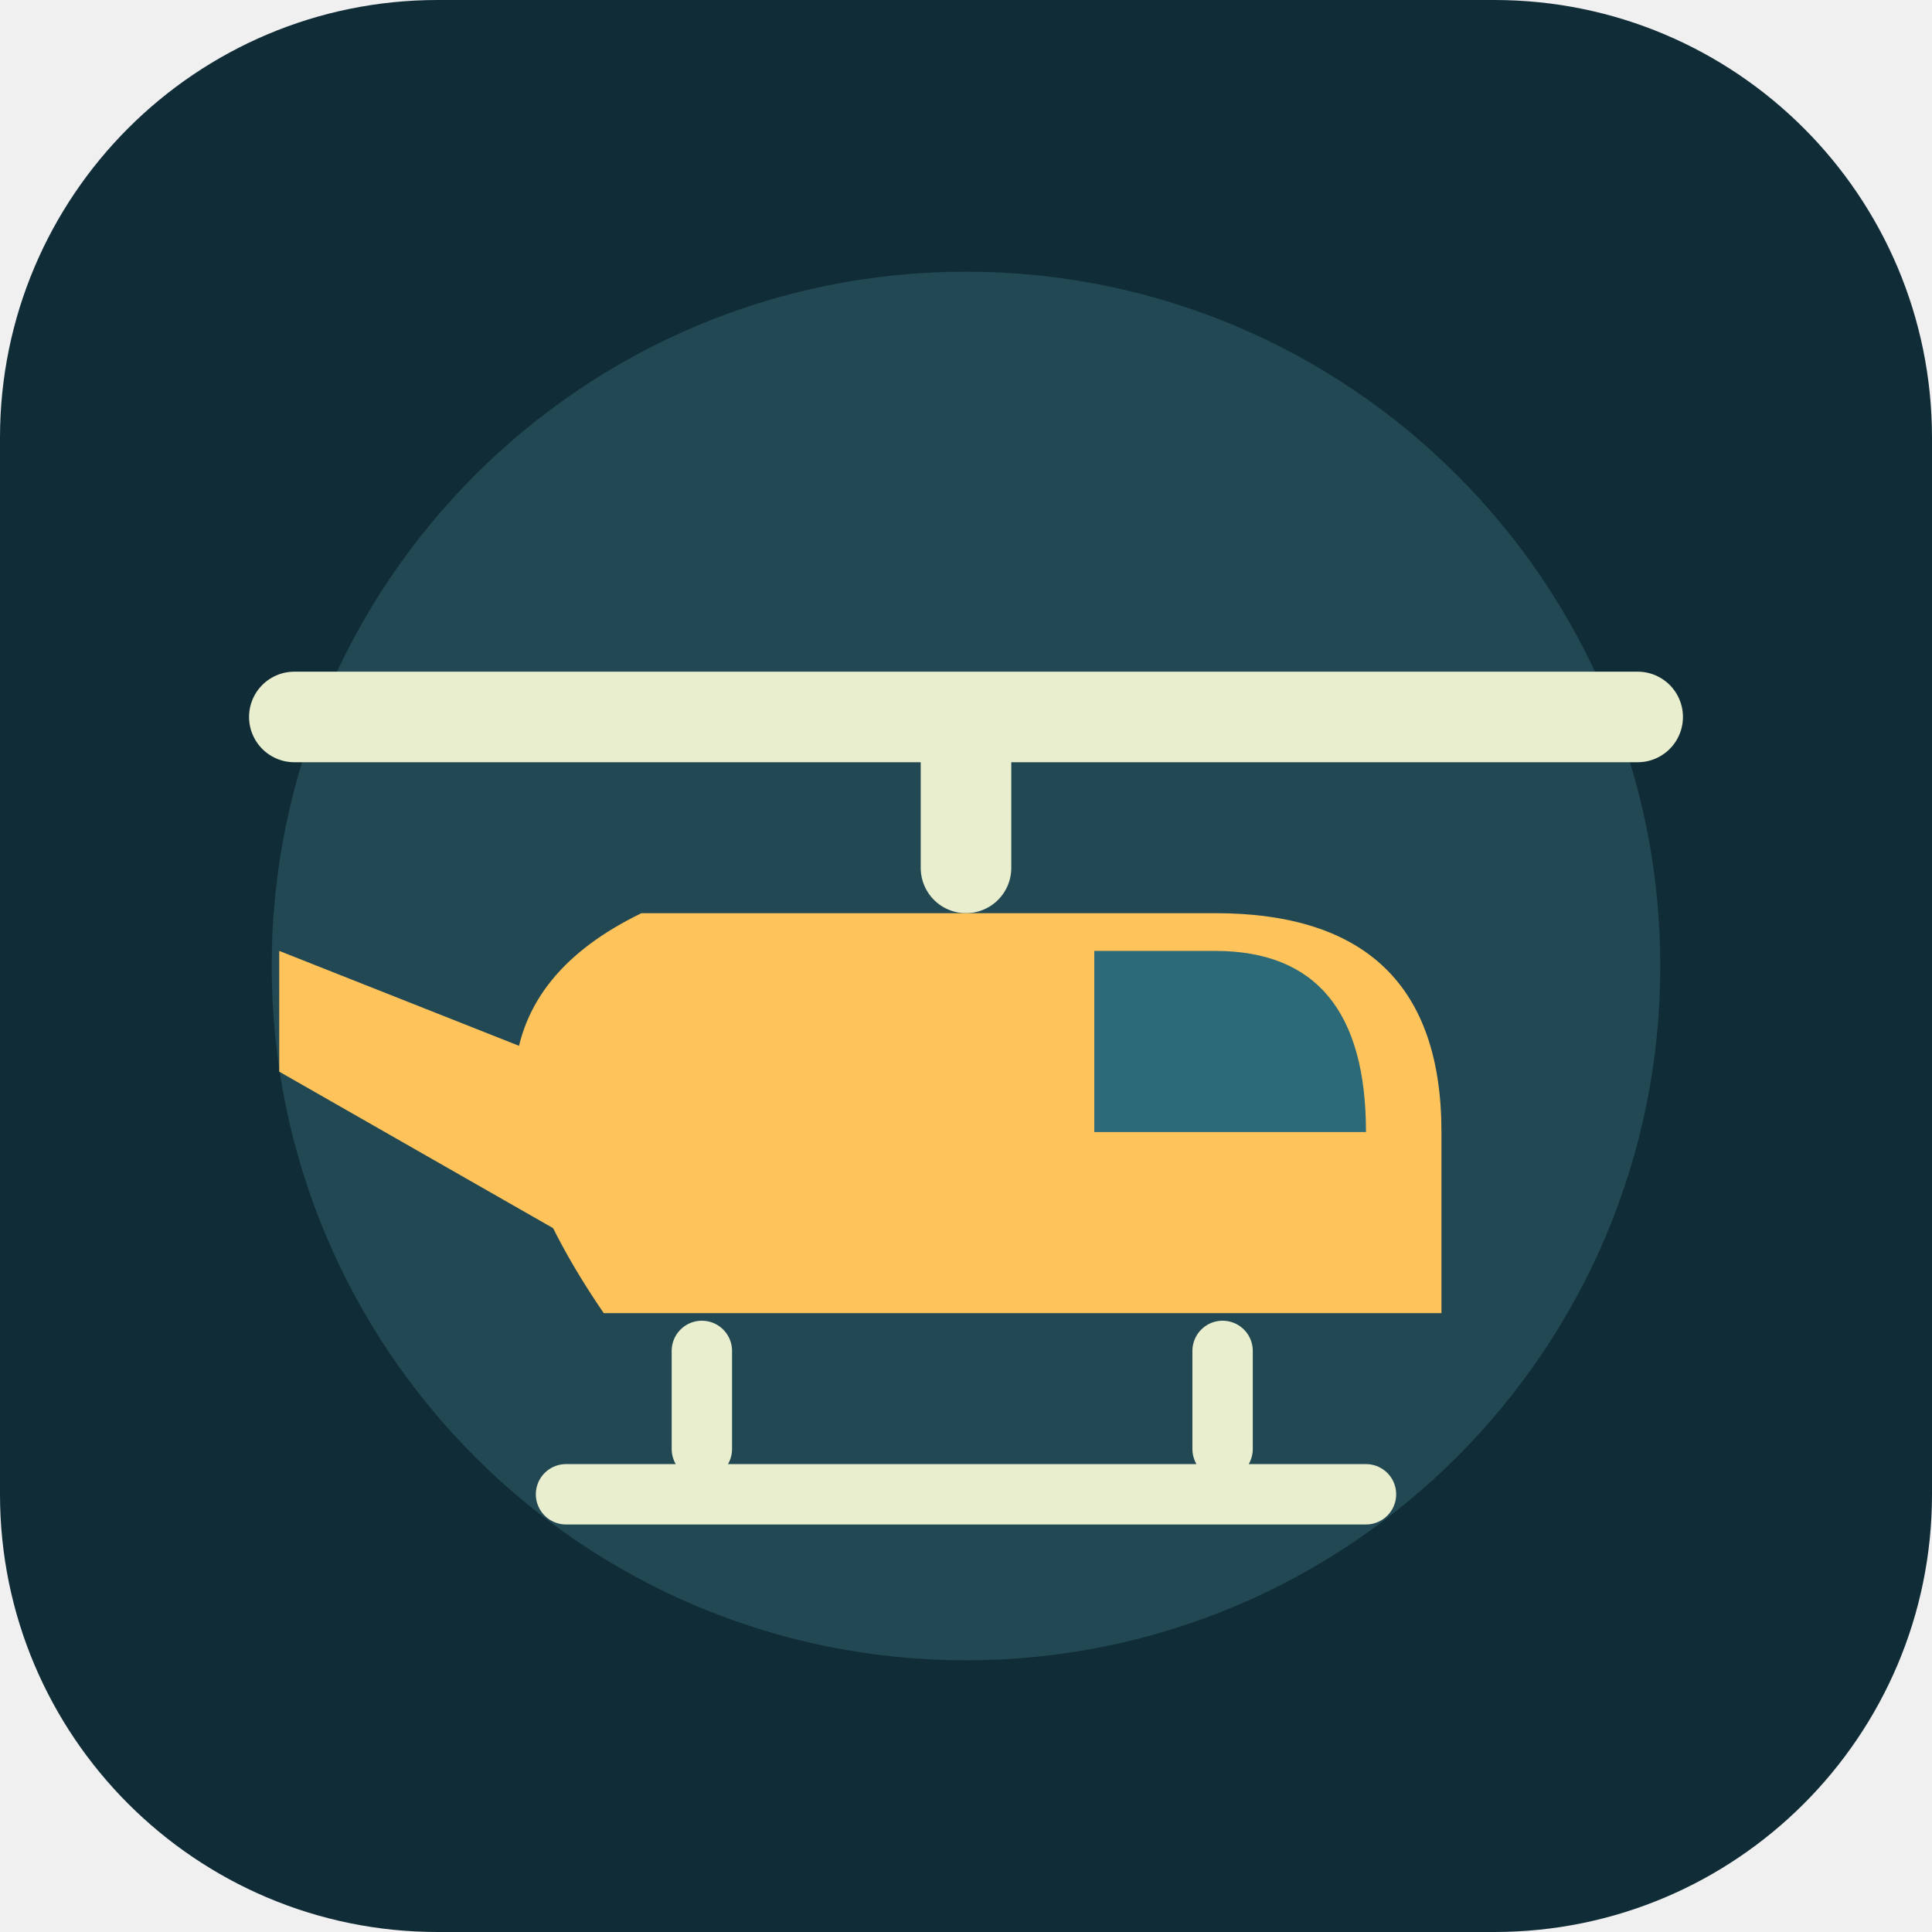
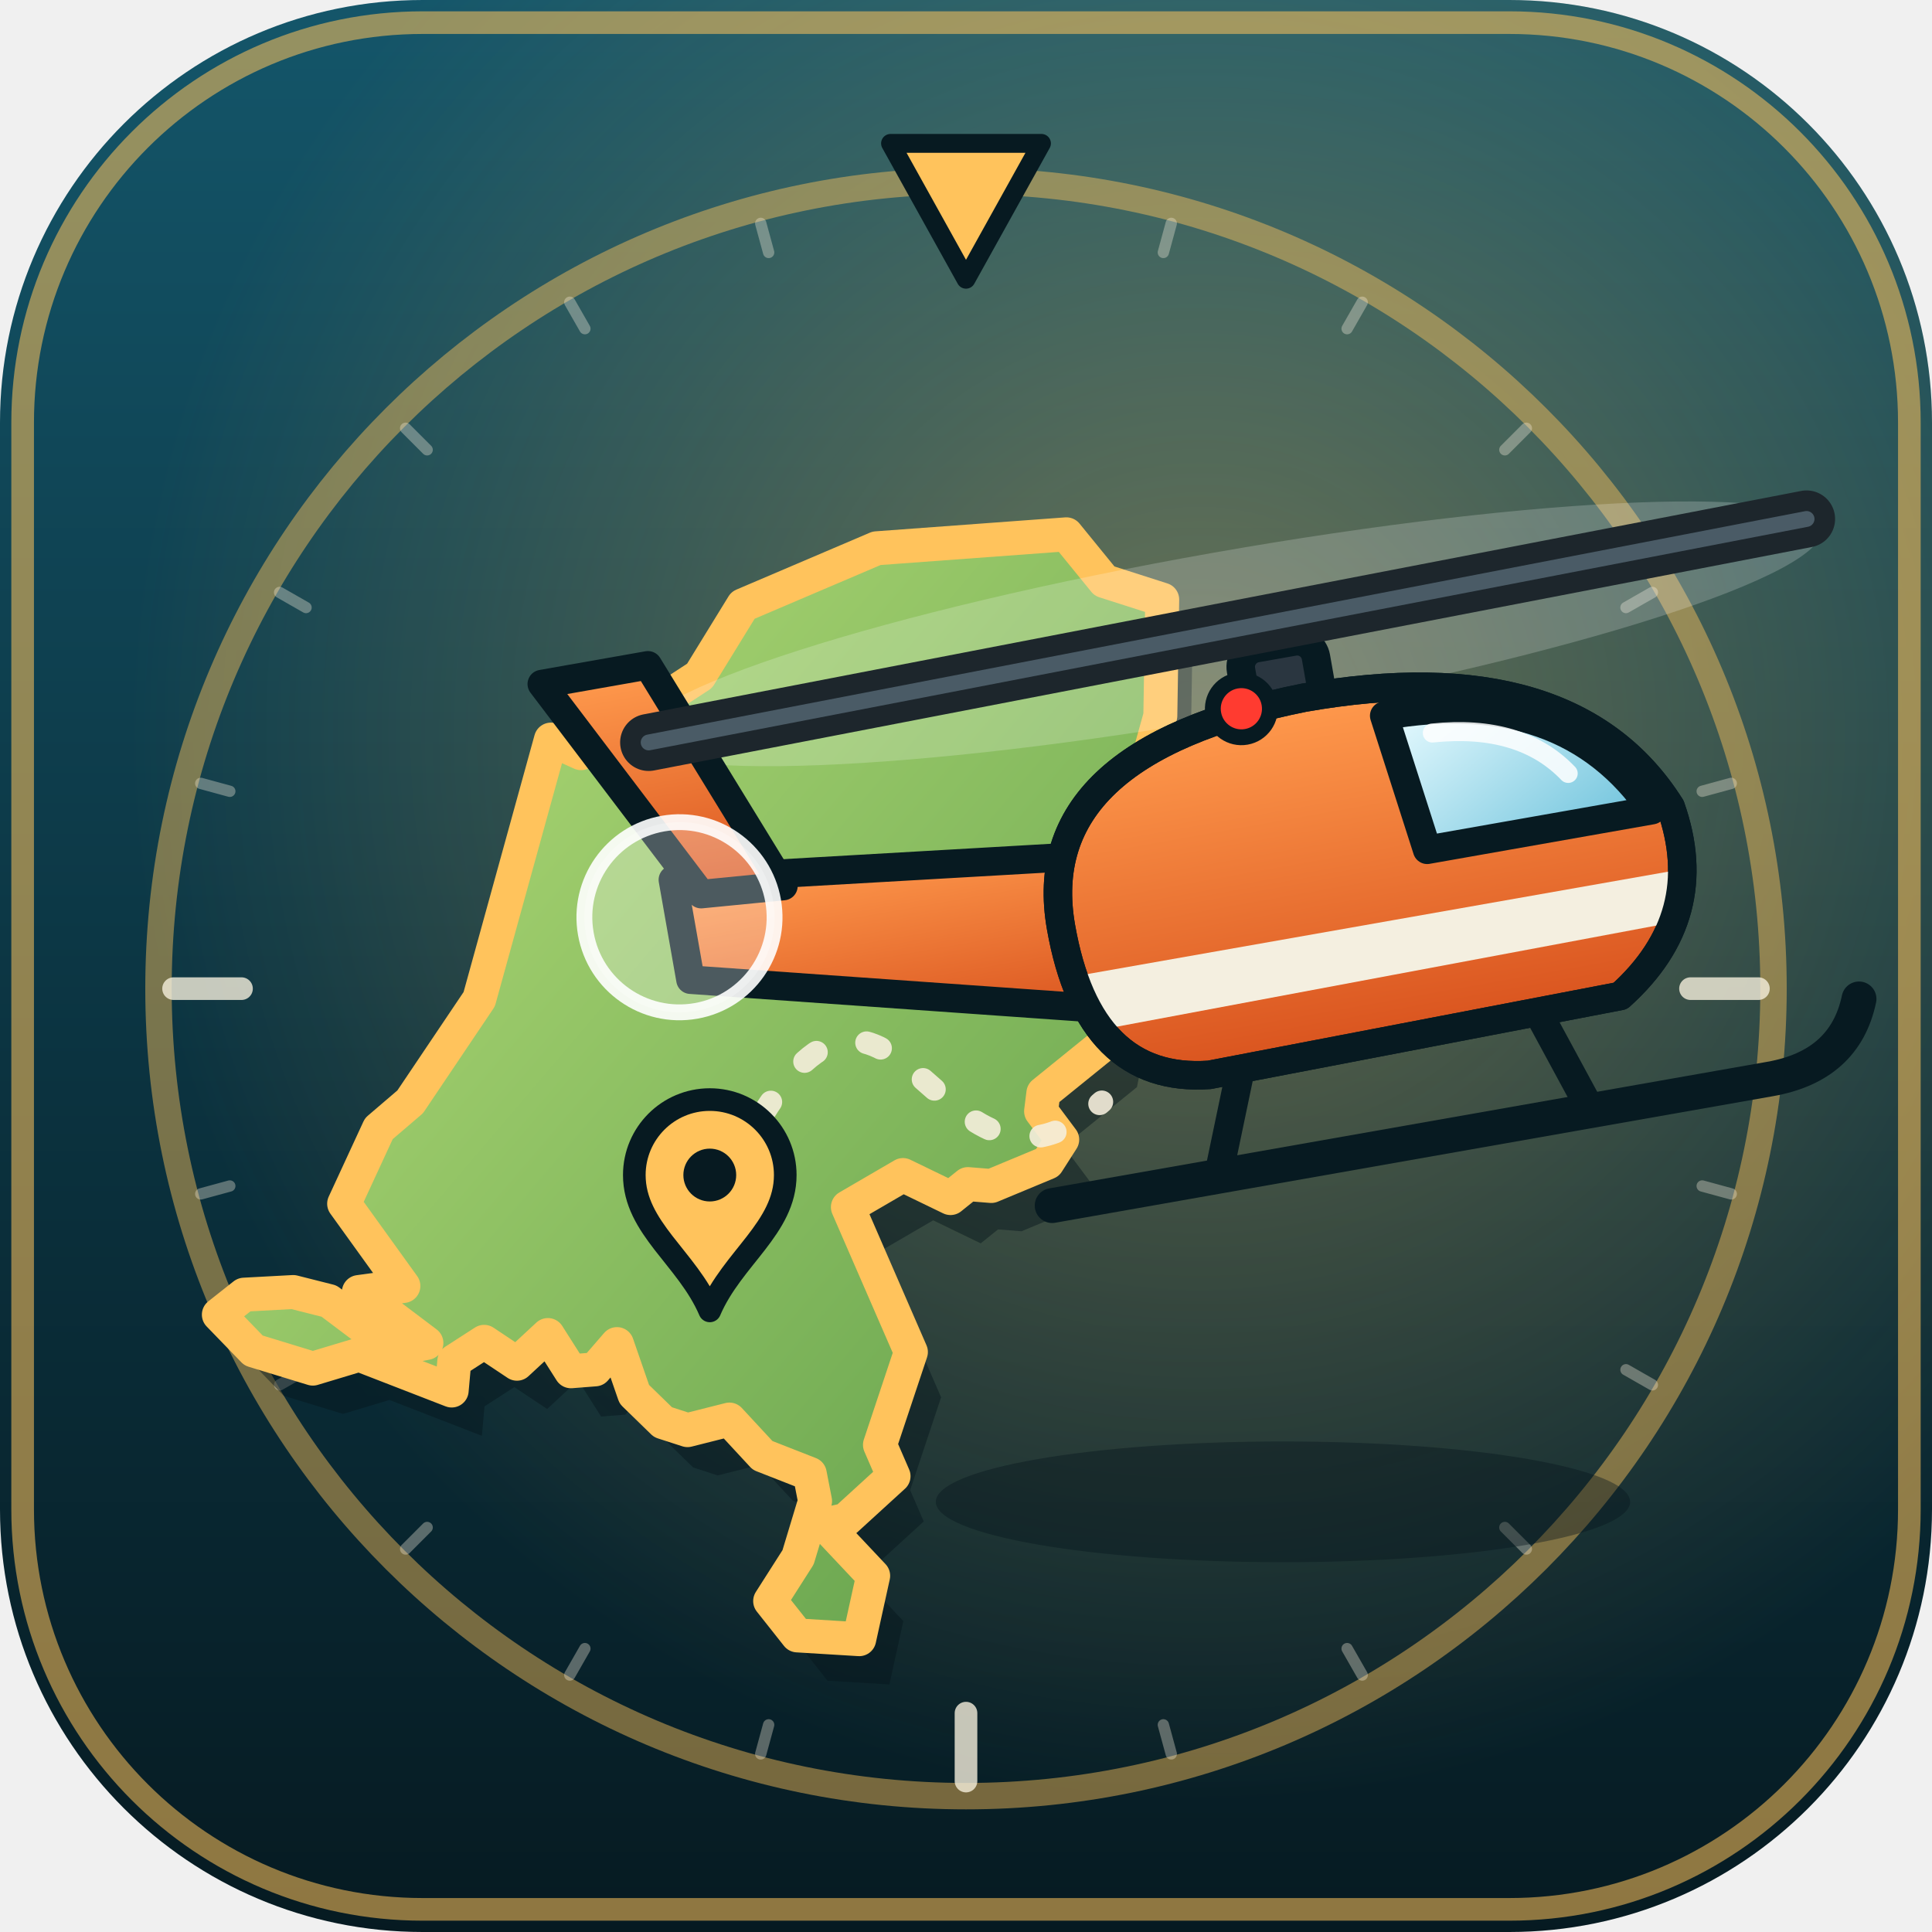
- <svg xmlns="http://www.w3.org/2000/svg" width="256" height="256" viewBox="0 0 256 256">
-   <rect width="256" height="256" rx="58" fill="#102c36" />
-   <circle cx="128" cy="128" r="92" fill="#224853" />
-   <path d="M39 95h178M128 95v20" stroke="#e8eece" stroke-width="12" stroke-linecap="round" />
-   <path d="M85 121h76q30 0 30 29v24H80q-26-38 5-53" fill="#ffc35c" />
-   <path d="M145 126h16q20 0 20 24h-36z" fill="#2d6a78" />
-   <path d="M85 145L37 126v16l42 24" fill="#ffc35c" />
-   <path d="M93 179v13m69-13v13M75 198h106" stroke="#e8eece" stroke-width="8" stroke-linecap="round" />
+ <svg xmlns="http://www.w3.org/2000/svg" width="512" height="512" viewBox="0 0 512 512">
+   <defs>
+     <linearGradient id="bg" x1="0" y1="0" x2="0" y2="1">
+       <stop offset="0" stop-color="#14566a" />
+       <stop offset=".55" stop-color="#0b3340" />
+       <stop offset="1" stop-color="#061a21" />
+     </linearGradient>
+     <radialGradient id="glow" cx=".62" cy=".38" r=".55">
+       <stop offset="0" stop-color="#ffc35c" stop-opacity=".38" />
+       <stop offset="1" stop-color="#ffc35c" stop-opacity="0" />
+     </radialGradient>
+     <linearGradient id="land" x1="0" y1="0" x2="1" y2="1">
+       <stop offset="0" stop-color="#b9e07a" />
+       <stop offset="1" stop-color="#5f9e4a" />
+     </linearGradient>
+     <linearGradient id="body" x1="0" y1="0" x2="0" y2="1">
+       <stop offset="0" stop-color="#ff9a4d" />
+       <stop offset="1" stop-color="#d9531e" />
+     </linearGradient>
+     <linearGradient id="glass" x1="0" y1="0" x2="1" y2="1">
+       <stop offset="0" stop-color="#e8fbff" />
+       <stop offset="1" stop-color="#6fc3dc" />
+     </linearGradient>
+   </defs>
+   <rect width="512" height="512" rx="112" fill="url(#bg)" />
+   <rect width="512" height="512" rx="112" fill="url(#glow)" />
+   <circle cx="256" cy="262" r="214" fill="none" stroke="#ffc35c" stroke-opacity=".45" stroke-width="7" />
+   <line x1="256.0" y1="70.0" x2="256.0" y2="52.0" stroke="#f5efdc" stroke-opacity="0.8" stroke-width="6" stroke-linecap="round" />
+   <line x1="308.3" y1="66.9" x2="310.4" y2="59.2" stroke="#f5efdc" stroke-opacity="0.35" stroke-width="3" stroke-linecap="round" />
+   <line x1="357.0" y1="87.1" x2="361.0" y2="80.1" stroke="#f5efdc" stroke-opacity="0.35" stroke-width="3" stroke-linecap="round" />
+   <line x1="398.8" y1="119.2" x2="404.5" y2="113.5" stroke="#f5efdc" stroke-opacity="0.35" stroke-width="3" stroke-linecap="round" />
+   <line x1="430.9" y1="161.0" x2="437.9" y2="157.0" stroke="#f5efdc" stroke-opacity="0.35" stroke-width="3" stroke-linecap="round" />
+   <line x1="451.1" y1="209.7" x2="458.8" y2="207.6" stroke="#f5efdc" stroke-opacity="0.35" stroke-width="3" stroke-linecap="round" />
+   <line x1="448.0" y1="262.0" x2="466.0" y2="262.0" stroke="#f5efdc" stroke-opacity="0.8" stroke-width="6" stroke-linecap="round" />
+   <line x1="451.1" y1="314.3" x2="458.8" y2="316.4" stroke="#f5efdc" stroke-opacity="0.35" stroke-width="3" stroke-linecap="round" />
+   <line x1="430.9" y1="363.0" x2="437.9" y2="367.0" stroke="#f5efdc" stroke-opacity="0.35" stroke-width="3" stroke-linecap="round" />
+   <line x1="398.8" y1="404.8" x2="404.5" y2="410.5" stroke="#f5efdc" stroke-opacity="0.35" stroke-width="3" stroke-linecap="round" />
+   <line x1="357.0" y1="436.9" x2="361.0" y2="443.9" stroke="#f5efdc" stroke-opacity="0.35" stroke-width="3" stroke-linecap="round" />
+   <line x1="308.3" y1="457.1" x2="310.4" y2="464.8" stroke="#f5efdc" stroke-opacity="0.35" stroke-width="3" stroke-linecap="round" />
+   <line x1="256.0" y1="454.0" x2="256.0" y2="472.0" stroke="#f5efdc" stroke-opacity="0.8" stroke-width="6" stroke-linecap="round" />
+   <line x1="203.7" y1="457.1" x2="201.6" y2="464.8" stroke="#f5efdc" stroke-opacity="0.35" stroke-width="3" stroke-linecap="round" />
+   <line x1="155.0" y1="436.9" x2="151.0" y2="443.9" stroke="#f5efdc" stroke-opacity="0.35" stroke-width="3" stroke-linecap="round" />
+   <line x1="113.2" y1="404.8" x2="107.5" y2="410.5" stroke="#f5efdc" stroke-opacity="0.35" stroke-width="3" stroke-linecap="round" />
+   <line x1="81.1" y1="363.0" x2="74.1" y2="367.0" stroke="#f5efdc" stroke-opacity="0.35" stroke-width="3" stroke-linecap="round" />
+   <line x1="60.9" y1="314.3" x2="53.2" y2="316.4" stroke="#f5efdc" stroke-opacity="0.35" stroke-width="3" stroke-linecap="round" />
+   <line x1="64.0" y1="262.0" x2="46.0" y2="262.0" stroke="#f5efdc" stroke-opacity="0.8" stroke-width="6" stroke-linecap="round" />
+   <line x1="60.9" y1="209.7" x2="53.2" y2="207.6" stroke="#f5efdc" stroke-opacity="0.35" stroke-width="3" stroke-linecap="round" />
+   <line x1="81.1" y1="161.0" x2="74.1" y2="157.0" stroke="#f5efdc" stroke-opacity="0.35" stroke-width="3" stroke-linecap="round" />
+   <line x1="113.2" y1="119.2" x2="107.5" y2="113.5" stroke="#f5efdc" stroke-opacity="0.35" stroke-width="3" stroke-linecap="round" />
+   <line x1="155.0" y1="87.1" x2="151.0" y2="80.1" stroke="#f5efdc" stroke-opacity="0.35" stroke-width="3" stroke-linecap="round" />
+   <line x1="203.7" y1="66.9" x2="201.6" y2="59.2" stroke="#f5efdc" stroke-opacity="0.35" stroke-width="3" stroke-linecap="round" />
+   <path d="M236 38 L276 38 L256 74 Z" fill="#ffc35c" stroke="#071a21" stroke-width="5" stroke-linejoin="round" />
+   <path d="M227.7 434.4 L211.3 433.4 L204.1 424.3 L211.5 412.7 L216.0 397.8 L214.6 390.6 L202.1 385.7 L193.3 376.2 L182.2 379.0 L175.7 376.9 L168.1 369.5 L163.5 356.2 L157.7 362.9 L151.3 363.4 L145.2 353.8 L137.0 361.4 L128.3 355.6 L120.4 360.7 L119.7 368.5 L95.2 359.0 L82.9 362.7 L67.2 357.9 L58.0 348.4 L64.7 343.1 L77.7 342.4 L87.2 344.8 L104.2 357.6 L113.0 355.9 L95.1 342.4 L106.9 340.8 L91.2 319.0 L100.4 299.1 L108.7 292.0 L127.0 264.8 L146.0 196.0 L154.0 199.6 L185.4 179.1 L196.9 160.4 L232.3 145.3 L282.6 141.6 L292.7 154.0 L308.0 158.9 L307.5 189.7 L297.0 227.5 L275.6 231.2 L274.3 240.7 L278.1 247.9 L292.7 250.1 L297.2 257.0 L293.3 276.1 L276.5 289.7 L275.9 294.5 L281.5 302.0 L277.6 308.1 L262.7 314.3 L256.5 313.8 L251.9 317.5 L239.3 311.4 L224.7 319.9 L241.4 358.3 L233.2 382.9 L236.8 391.2 L224.1 402.8 L218.6 404.0 L231.4 417.6 Z" fill="#06161c" fill-opacity=".45" transform="translate(8 12)" />
+   <path d="M227.7 434.4 L211.3 433.4 L204.1 424.3 L211.5 412.7 L216.0 397.8 L214.6 390.6 L202.1 385.7 L193.3 376.2 L182.2 379.0 L175.7 376.9 L168.1 369.5 L163.5 356.2 L157.7 362.9 L151.3 363.4 L145.2 353.8 L137.0 361.4 L128.3 355.6 L120.4 360.7 L119.7 368.5 L95.2 359.0 L82.9 362.7 L67.2 357.9 L58.0 348.4 L64.7 343.1 L77.7 342.4 L87.2 344.8 L104.2 357.6 L113.0 355.9 L95.1 342.4 L106.9 340.8 L91.2 319.0 L100.4 299.1 L108.7 292.0 L127.0 264.8 L146.0 196.0 L154.0 199.6 L185.4 179.1 L196.9 160.4 L232.3 145.3 L282.6 141.6 L292.7 154.0 L308.0 158.9 L307.5 189.7 L297.0 227.5 L275.6 231.2 L274.3 240.7 L278.1 247.9 L292.7 250.1 L297.2 257.0 L293.3 276.1 L276.5 289.7 L275.9 294.5 L281.5 302.0 L277.6 308.1 L262.7 314.3 L256.5 313.8 L251.9 317.5 L239.3 311.4 L224.7 319.9 L241.4 358.3 L233.2 382.9 L236.8 391.2 L224.1 402.8 L218.6 404.0 L231.4 417.6 Z" fill="url(#land)" stroke="#ffc35c" stroke-width="9" stroke-linejoin="round" />
+   <path d="M202.1 295.4 C 238.1 237.4 250 330 292 292" fill="none" stroke="#f5efdc" stroke-width="6" stroke-dasharray="4 14" stroke-linecap="round" stroke-opacity=".9" />
+   <g transform="translate(188.1 347.4)">
+     <path d="M0 0 C-6 -14 -20 -22 -20 -36 A20 20 0 1 1 20 -36 C20 -22 6 -14 0 0 Z" fill="#ffc35c" stroke="#071a21" stroke-width="6" stroke-linejoin="round" />
+     <circle cx="0" cy="-36" r="7" fill="#071a21" />
+   </g>
+   <ellipse cx="340" cy="398" rx="92" ry="16" fill="#06161c" fill-opacity=".4" />
+   <g transform="translate(346 236) rotate(-10) scale(.84)" stroke="#071a21" stroke-width="9" stroke-linejoin="round" stroke-linecap="round">
+     <ellipse cx="-10" cy="-84" rx="190" ry="26" fill="#ffffff" fill-opacity=".2" stroke="none" />
+     <path d="M-60 -22 L-196 -38 L-196 -6 L-60 28 Z" fill="url(#body)" />
+     <path d="M-188 -32 L-226 -106 L-192 -106 L-162 -30 Z" fill="url(#body)" />
+     <circle cx="-196" cy="-26" r="30" fill="#ffffff" fill-opacity=".28" stroke="#ffffff" stroke-opacity=".9" stroke-width="5" />
+     <path d="M-30 52 L-42 82 M66 52 L76 82" fill="none" />
+     <path d="M-96 84 L134 84 Q158 84 166 64" fill="none" stroke-width="11" />
+     <rect x="-8" y="-78" width="24" height="26" rx="6" fill="#2a3640" />
+     <path d="M-78 -2 Q-78 -58 10 -60 Q96 -60 118 -6 Q124 30 92 50 L-40 52 Q-78 48 -78 -2 Z" fill="url(#body)" />
+     <path d="M-74 14 L120 14 L116 30 L-70 32 Z" fill="#f4efe0" stroke="none" />
+     <path d="M34 -50 Q92 -50 112 -6 L40 -6 Z" fill="url(#glass)" />
+     <path d="M48 -42 Q76 -40 88 -22" fill="none" stroke="#ffffff" stroke-opacity=".85" stroke-width="6" />
+     <path d="M-78 -2 Q-78 -58 10 -60 Q96 -60 118 -6 Q124 30 92 50 L-40 52 Q-78 48 -78 -2 Z" fill="none" />
+     <circle cx="-10" cy="-60" r="9" fill="#ff3b30" stroke-width="5" />
+     <path d="M-196 -82 L176 -88" fill="none" stroke="#1d262c" stroke-width="18" />
+     <path d="M-196 -82 L176 -88" fill="none" stroke="#4a5b66" stroke-width="5" />
+   </g>
+   <rect x="6" y="6" width="500" height="500" rx="106" fill="none" stroke="#ffc35c" stroke-opacity=".55" stroke-width="6" />
</svg>
